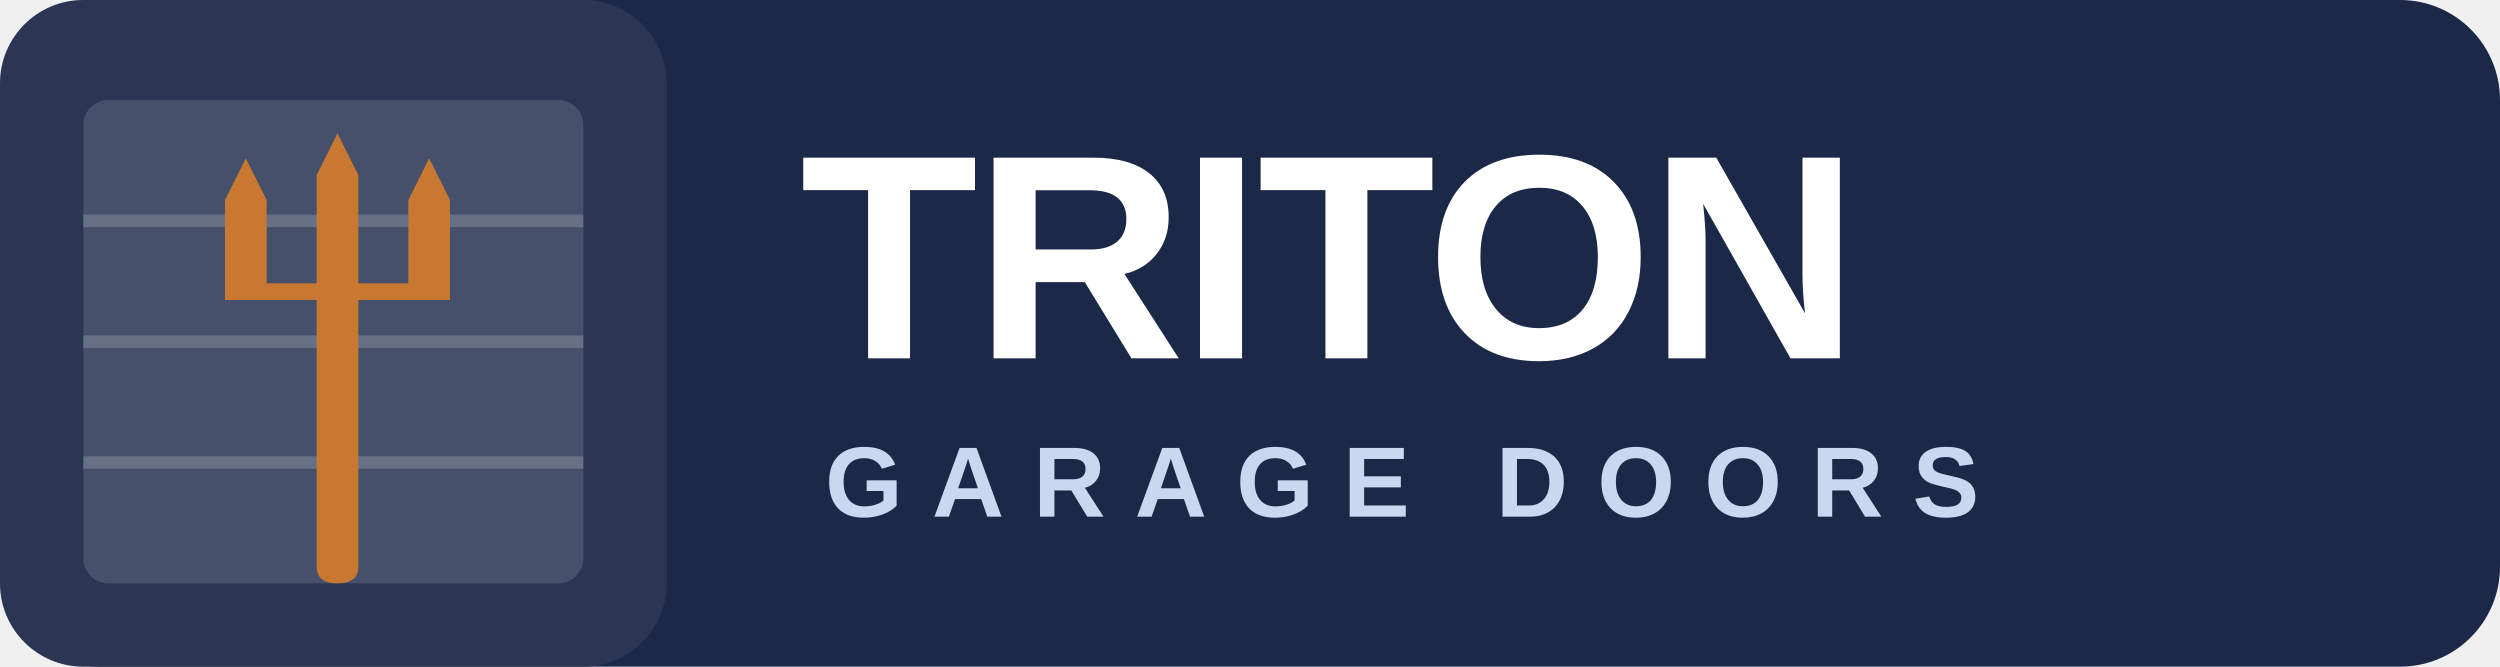
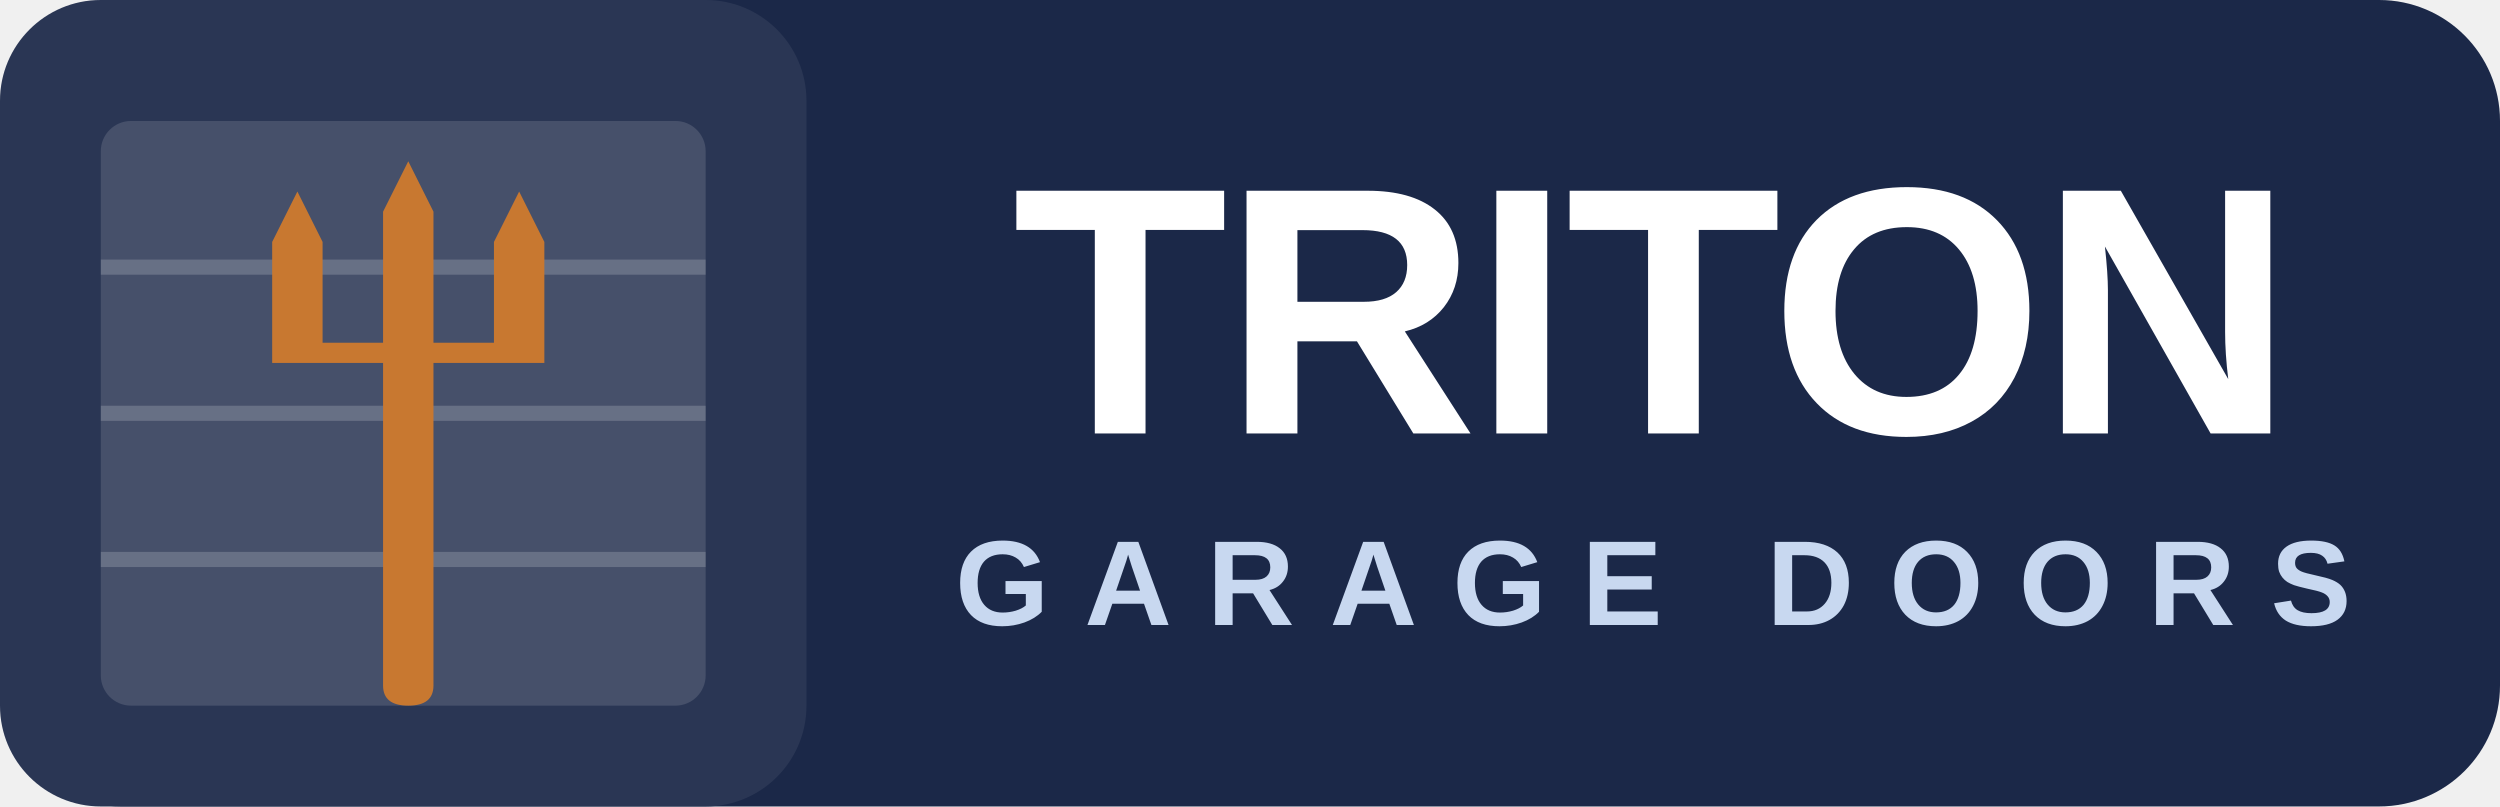
- <svg xmlns="http://www.w3.org/2000/svg" viewBox="0 0 300 80" fill="none">
-   <rect width="300" height="80" rx="12" fill="#1B2848" />
+ <svg xmlns="http://www.w3.org/2000/svg" viewBox="0 0 248 80" fill="none">
+   <rect width="248" height="80" rx="12" fill="#1B2848" />
  <rect width="80" height="80" rx="10" fill="#1B2848" />
  <rect width="80" height="80" rx="10" fill="white" fill-opacity="0.07" />
  <rect x="10" y="12" width="60" height="58" rx="3" fill="white" fill-opacity="0.13" />
  <line x1="10" y1="26.5" x2="70" y2="26.5" stroke="white" stroke-opacity="0.18" stroke-width="1.5" />
  <line x1="10" y1="41" x2="70" y2="41" stroke="white" stroke-opacity="0.18" stroke-width="1.5" />
  <line x1="10" y1="55.5" x2="70" y2="55.5" stroke="white" stroke-opacity="0.18" stroke-width="1.5" />
  <path d="       M 29.5 19       L 32 24  L 32 34       L 38 34  L 38 21  L 40.5 16       L 43 21  L 43 34       L 49 34  L 49 24  L 51.5 19       L 54 24  L 54 36       L 43 36  L 43 68  Q 43 70 40.5 70  Q 38 70 38 68       L 38 36  L 27 36  L 27 24       Z     " fill="#C87830" />
-   <text x="96" y="43" font-family="'Helvetica Neue', Arial, sans-serif" font-size="35" font-weight="800" fill="white" letter-spacing="-0.5">TRITON</text>
-   <text x="99" y="62" font-family="'Helvetica Neue', Arial, sans-serif" font-size="12" font-weight="600" fill="#C8D8F0" letter-spacing="3.5">GARAGE DOORS</text>
+   <text x="164" y="43" text-anchor="middle" font-family="'Helvetica Neue', Arial, sans-serif" font-size="35" font-weight="800" fill="white" letter-spacing="-0.5">TRITON</text>
+   <text x="164" y="62" text-anchor="middle" font-family="'Helvetica Neue', Arial, sans-serif" font-size="12" font-weight="600" fill="#C8D8F0" letter-spacing="3.5">GARAGE DOORS</text>
</svg>
